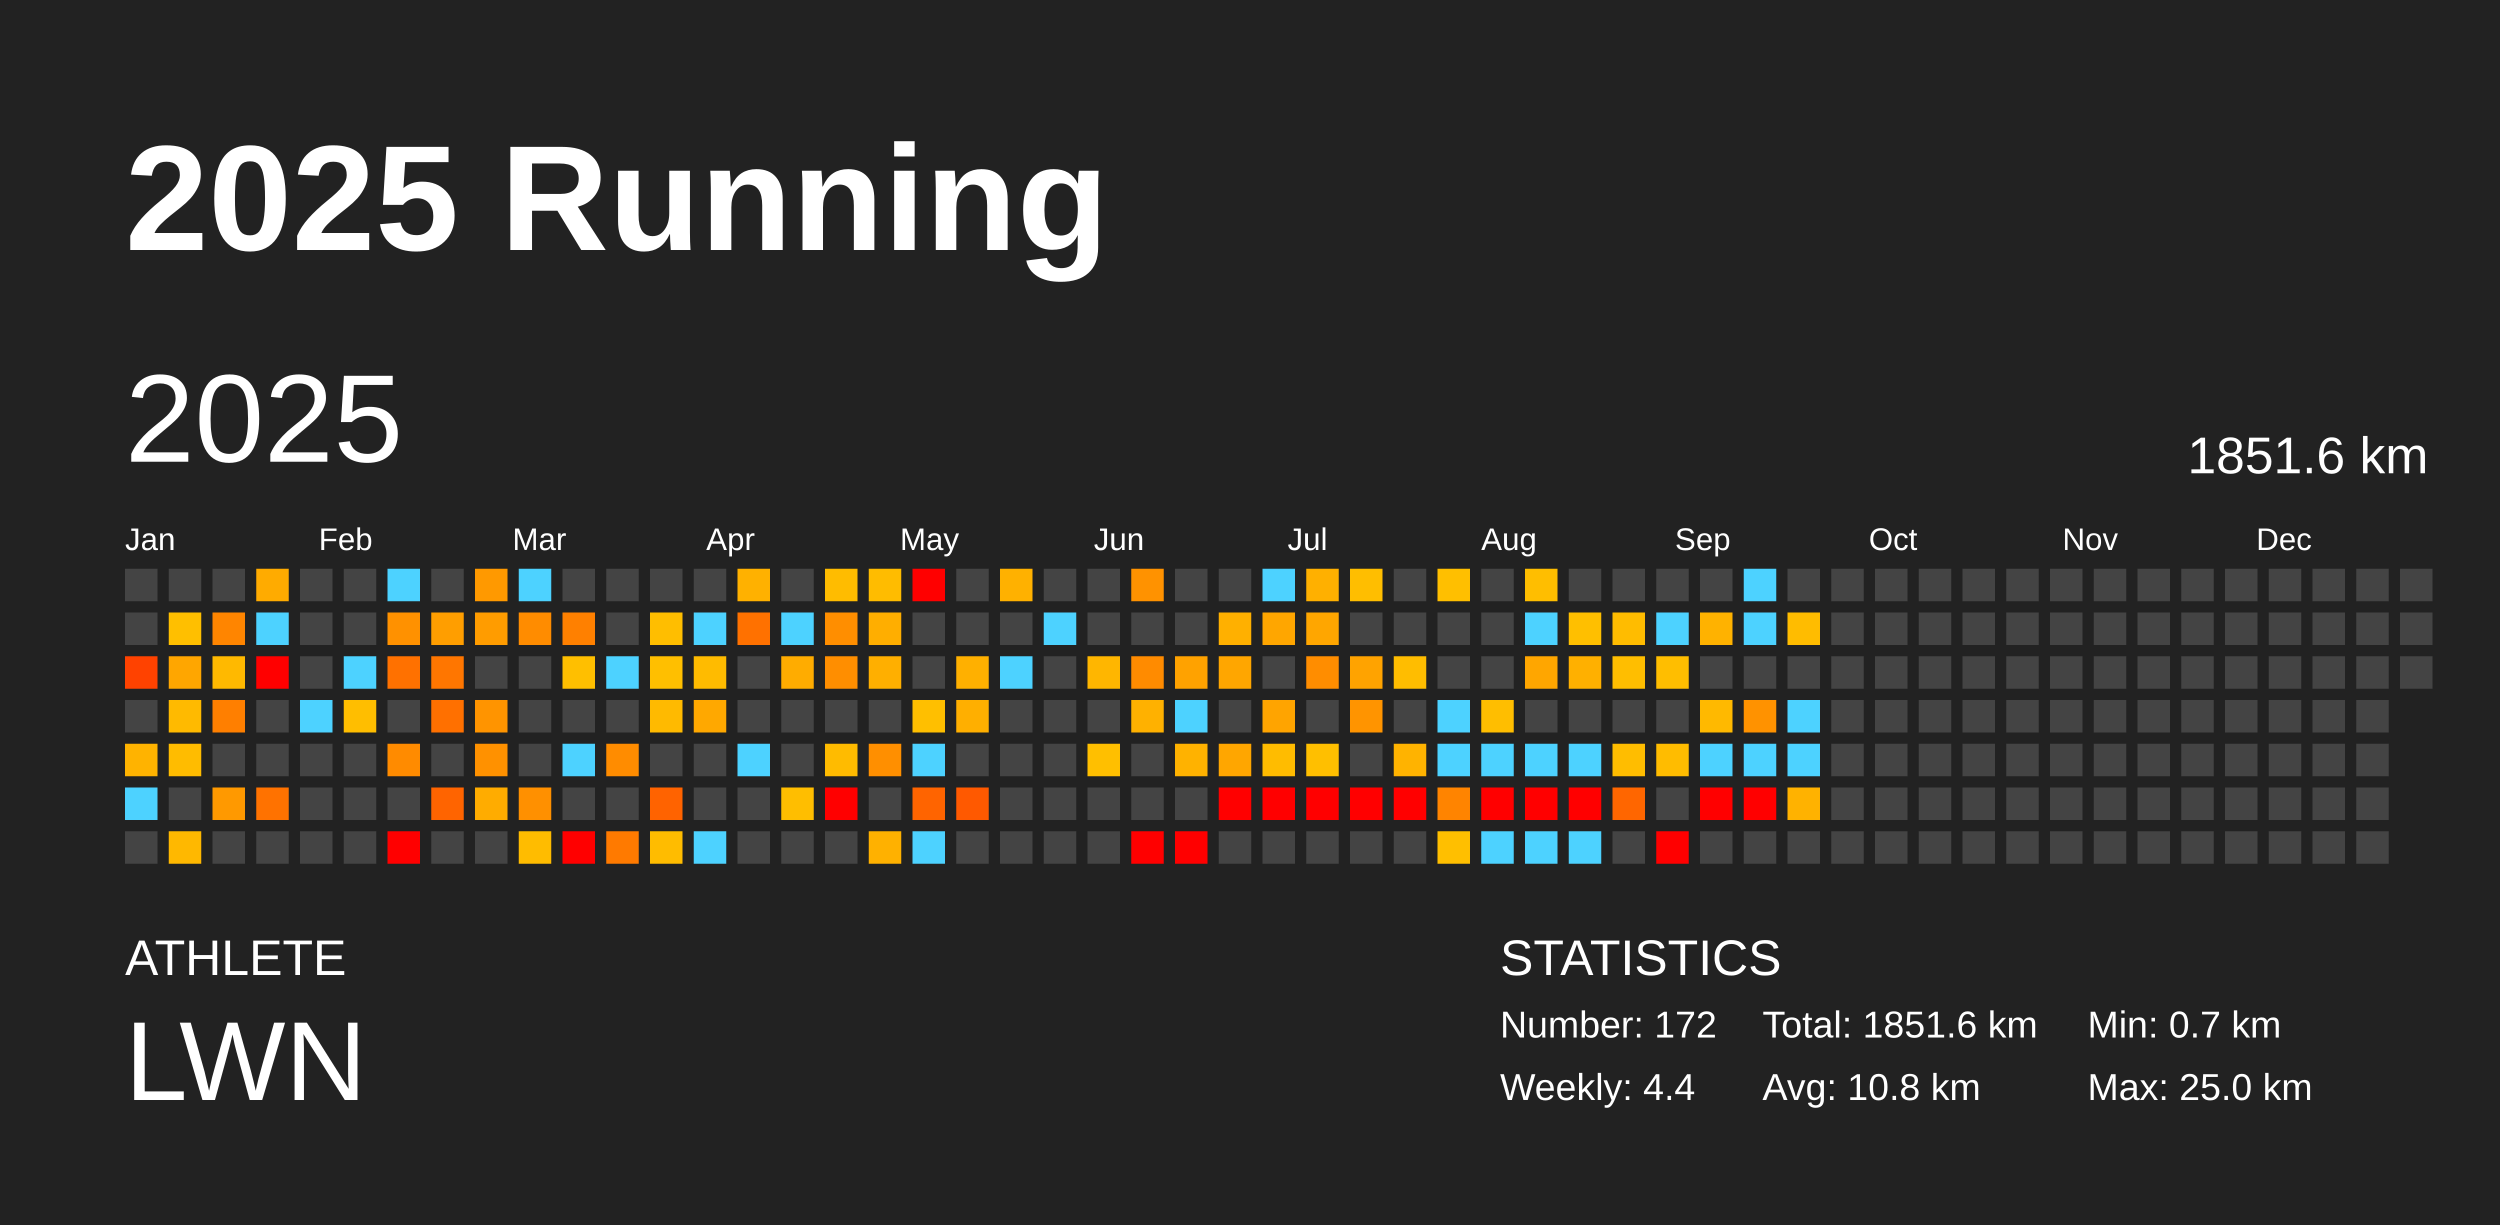
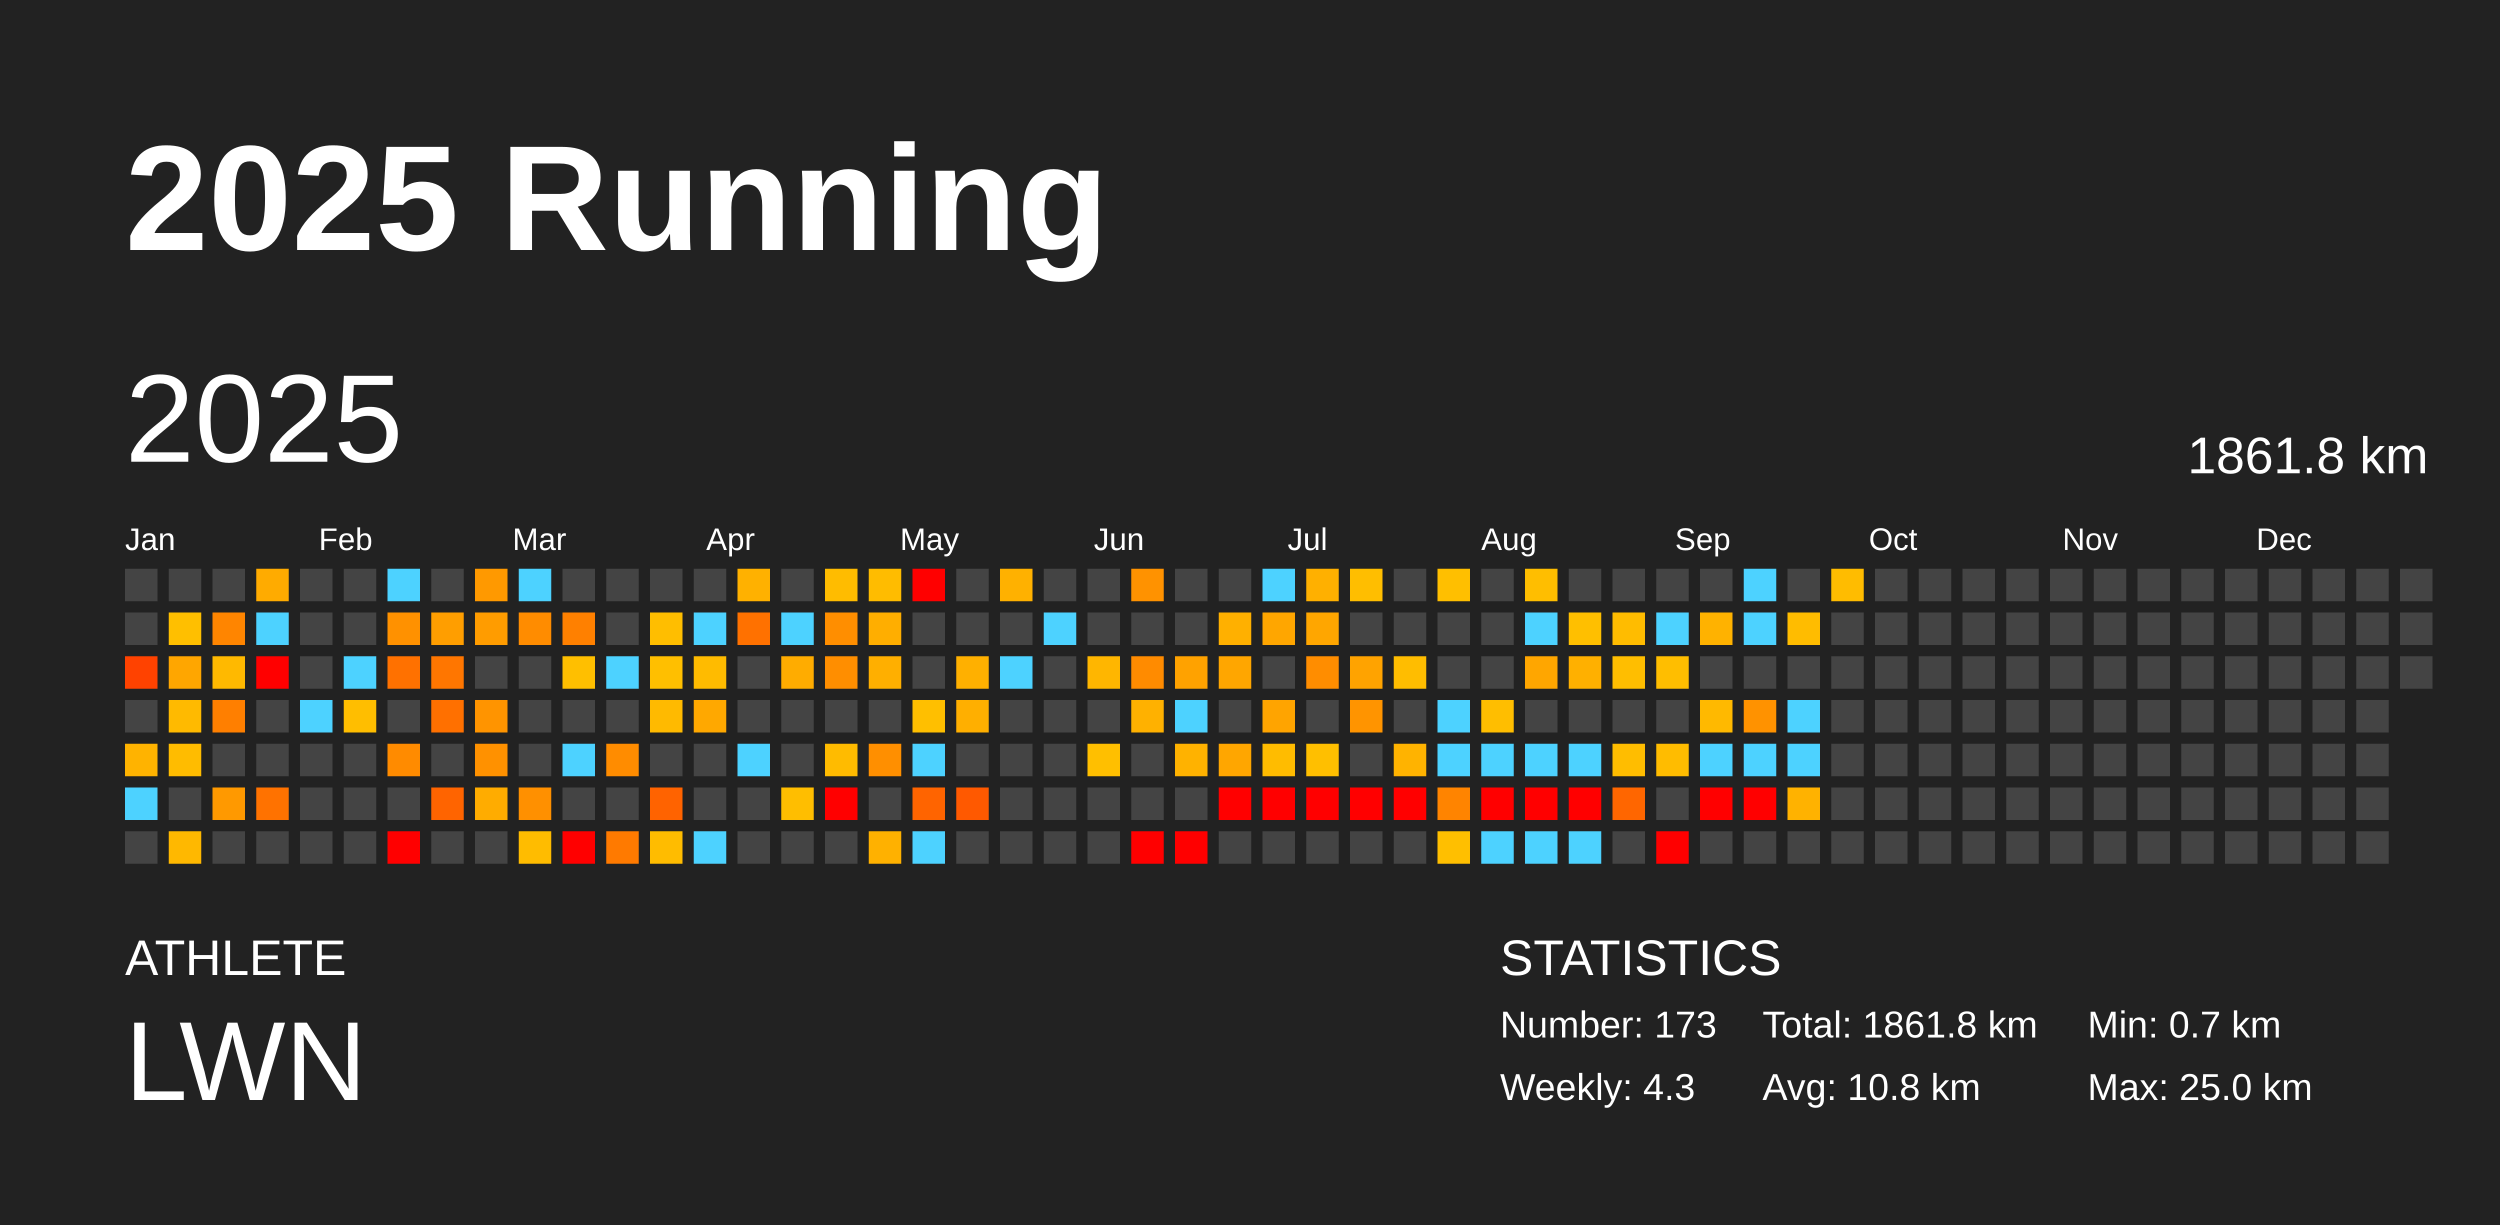
<svg xmlns="http://www.w3.org/2000/svg" baseProfile="full" height="98mm" version="1.1" viewBox="0,0,200,98" width="200mm">
  <defs />
  <rect fill="#222222" height="98" width="200" x="0" y="0" />
  <text fill="#FFFFFF" style="font-size:12px; font-family:Arial; font-weight:bold;" x="10" y="20">2025 Running</text>
  <text fill="#FFFFFF" style="font-size:4px; font-family:Arial" x="10" y="78">ATHLETE</text>
  <text fill="#FFFFFF" style="font-size:9px; font-family:Arial" x="10" y="88">LWN</text>
  <text fill="#FFFFFF" style="font-size:4px; font-family:Arial" x="120" y="78">STATISTICS</text>
-   <text fill="#FFFFFF" style="font-size:3px; font-family:Arial" x="120" y="83">Number: 172</text>
-   <text fill="#FFFFFF" style="font-size:3px; font-family:Arial" x="120" y="88">Weekly: 4.4</text>
-   <text fill="#FFFFFF" style="font-size:3px; font-family:Arial" x="141" y="83">Total: 1851.6 km</text>
+   <text fill="#FFFFFF" style="font-size:3px; font-family:Arial" x="120" y="83">Number: 173</text>
+   <text fill="#FFFFFF" style="font-size:3px; font-family:Arial" x="120" y="88">Weekly: 4.3</text>
+   <text fill="#FFFFFF" style="font-size:3px; font-family:Arial" x="141" y="83">Total: 1861.8 km</text>
  <text fill="#FFFFFF" style="font-size:3px; font-family:Arial" x="141" y="88">Avg: 10.8 km</text>
  <text fill="#FFFFFF" style="font-size:3px; font-family:Arial" x="167" y="83">Min: 0.7 km</text>
  <text fill="#FFFFFF" style="font-size:3px; font-family:Arial" x="167" y="88">Max: 25.0 km</text>
  <text dominant-baseline="hanging" fill="#FFFFFF" style="font-size:10.0px; font-family:Arial;" x="10" y="30">2025</text>
-   <text dominant-baseline="hanging" fill="#FFFFFF" style="font-size:4.125px; font-family:Arial;" x="175" y="35">1851.6 km</text>
+   <text dominant-baseline="hanging" fill="#FFFFFF" style="font-size:4.125px; font-family:Arial;" x="175" y="35">1861.8 km</text>
  <text fill="#FFFFFF" style="font-size:2.5px; font-family:Arial" x="10.0" y="44">Jan</text>
  <text fill="#FFFFFF" style="font-size:2.5px; font-family:Arial" x="25.5" y="44">Feb</text>
  <text fill="#FFFFFF" style="font-size:2.5px; font-family:Arial" x="41.0" y="44">Mar</text>
  <text fill="#FFFFFF" style="font-size:2.5px; font-family:Arial" x="56.5" y="44">Apr</text>
  <text fill="#FFFFFF" style="font-size:2.5px; font-family:Arial" x="72.0" y="44">May</text>
  <text fill="#FFFFFF" style="font-size:2.5px; font-family:Arial" x="87.5" y="44">Jun</text>
  <text fill="#FFFFFF" style="font-size:2.5px; font-family:Arial" x="103.0" y="44">Jul</text>
  <text fill="#FFFFFF" style="font-size:2.5px; font-family:Arial" x="118.5" y="44">Aug</text>
  <text fill="#FFFFFF" style="font-size:2.5px; font-family:Arial" x="134.0" y="44">Sep</text>
  <text fill="#FFFFFF" style="font-size:2.5px; font-family:Arial" x="149.5" y="44">Oct</text>
  <text fill="#FFFFFF" style="font-size:2.5px; font-family:Arial" x="165.0" y="44">Nov</text>
  <text fill="#FFFFFF" style="font-size:2.5px; font-family:Arial" x="180.5" y="44">Dec</text>
  <rect fill="#444444" height="2.6" width="2.6" x="10.0" y="45.5" />
  <rect fill="#444444" height="2.6" width="2.6" x="10.0" y="49.0" />
  <rect fill="#ff4200" height="2.6" width="2.6" x="10.0" y="52.5" />
  <rect fill="#444444" height="2.6" width="2.6" x="10.0" y="56.0" />
  <rect fill="#ffb300" height="2.6" width="2.6" x="10.0" y="59.5" />
  <rect fill="#4dd2ff" height="2.6" width="2.6" x="10.0" y="63.0" />
  <rect fill="#444444" height="2.6" width="2.6" x="10.0" y="66.5" />
  <rect fill="#444444" height="2.6" width="2.6" x="13.5" y="45.5" />
  <rect fill="#ffbf00" height="2.6" width="2.6" x="13.5" y="49.0" />
  <rect fill="#ffa600" height="2.6" width="2.6" x="13.5" y="52.5" />
  <rect fill="#ffba00" height="2.6" width="2.6" x="13.5" y="56.0" />
  <rect fill="#ffbc00" height="2.6" width="2.6" x="13.5" y="59.5" />
  <rect fill="#444444" height="2.6" width="2.6" x="13.5" y="63.0" />
  <rect fill="#ffb800" height="2.6" width="2.6" x="13.5" y="66.5" />
  <rect fill="#444444" height="2.6" width="2.6" x="17.0" y="45.5" />
  <rect fill="#ff8500" height="2.6" width="2.6" x="17.0" y="49.0" />
  <rect fill="#ffb900" height="2.6" width="2.6" x="17.0" y="52.5" />
  <rect fill="#ff7f00" height="2.6" width="2.6" x="17.0" y="56.0" />
  <rect fill="#444444" height="2.6" width="2.6" x="17.0" y="59.5" />
  <rect fill="#ff9900" height="2.6" width="2.6" x="17.0" y="63.0" />
  <rect fill="#444444" height="2.6" width="2.6" x="17.0" y="66.5" />
  <rect fill="#ffab00" height="2.6" width="2.6" x="20.5" y="45.5" />
  <rect fill="#4dd2ff" height="2.6" width="2.6" x="20.5" y="49.0" />
  <rect fill="red" height="2.6" width="2.6" x="20.5" y="52.5" />
  <rect fill="#444444" height="2.6" width="2.6" x="20.5" y="56.0" />
  <rect fill="#444444" height="2.6" width="2.6" x="20.5" y="59.5" />
  <rect fill="#ff7200" height="2.6" width="2.6" x="20.5" y="63.0" />
  <rect fill="#444444" height="2.6" width="2.6" x="20.5" y="66.5" />
  <rect fill="#444444" height="2.6" width="2.6" x="24.0" y="45.5" />
  <rect fill="#444444" height="2.6" width="2.6" x="24.0" y="49.0" />
  <rect fill="#444444" height="2.6" width="2.6" x="24.0" y="52.5" />
  <rect fill="#4dd2ff" height="2.6" width="2.6" x="24.0" y="56.0" />
  <rect fill="#444444" height="2.6" width="2.6" x="24.0" y="59.5" />
  <rect fill="#444444" height="2.6" width="2.6" x="24.0" y="63.0" />
  <rect fill="#444444" height="2.6" width="2.6" x="24.0" y="66.5" />
  <rect fill="#444444" height="2.6" width="2.6" x="27.5" y="45.5" />
  <rect fill="#444444" height="2.6" width="2.6" x="27.5" y="49.0" />
  <rect fill="#4dd2ff" height="2.6" width="2.6" x="27.5" y="52.5" />
  <rect fill="#ffbe00" height="2.6" width="2.6" x="27.5" y="56.0" />
  <rect fill="#444444" height="2.6" width="2.6" x="27.5" y="59.5" />
  <rect fill="#444444" height="2.6" width="2.6" x="27.5" y="63.0" />
  <rect fill="#444444" height="2.6" width="2.6" x="27.5" y="66.5" />
  <rect fill="#4dd2ff" height="2.6" width="2.6" x="31.0" y="45.5" />
  <rect fill="#ff9100" height="2.6" width="2.6" x="31.0" y="49.0" />
  <rect fill="#ff7100" height="2.6" width="2.6" x="31.0" y="52.5" />
  <rect fill="#444444" height="2.6" width="2.6" x="31.0" y="56.0" />
  <rect fill="#ff8b00" height="2.6" width="2.6" x="31.0" y="59.5" />
  <rect fill="#444444" height="2.6" width="2.6" x="31.0" y="63.0" />
  <rect fill="red" height="2.6" width="2.6" x="31.0" y="66.5" />
  <rect fill="#444444" height="2.6" width="2.6" x="34.5" y="45.5" />
  <rect fill="#ff9e00" height="2.6" width="2.6" x="34.5" y="49.0" />
  <rect fill="#ff7600" height="2.6" width="2.6" x="34.5" y="52.5" />
  <rect fill="#ff7000" height="2.6" width="2.6" x="34.5" y="56.0" />
  <rect fill="#444444" height="2.6" width="2.6" x="34.5" y="59.5" />
  <rect fill="#ff6400" height="2.6" width="2.6" x="34.5" y="63.0" />
  <rect fill="#444444" height="2.6" width="2.6" x="34.5" y="66.5" />
  <rect fill="#ff9900" height="2.6" width="2.6" x="38.0" y="45.5" />
  <rect fill="#ff9c00" height="2.6" width="2.6" x="38.0" y="49.0" />
  <rect fill="#444444" height="2.6" width="2.6" x="38.0" y="52.5" />
  <rect fill="#ff9400" height="2.6" width="2.6" x="38.0" y="56.0" />
  <rect fill="#ff9100" height="2.6" width="2.6" x="38.0" y="59.5" />
  <rect fill="#ffac00" height="2.6" width="2.6" x="38.0" y="63.0" />
  <rect fill="#444444" height="2.6" width="2.6" x="38.0" y="66.5" />
  <rect fill="#4dd2ff" height="2.6" width="2.6" x="41.5" y="45.5" />
  <rect fill="#ff8c00" height="2.6" width="2.6" x="41.5" y="49.0" />
  <rect fill="#444444" height="2.6" width="2.6" x="41.5" y="52.5" />
  <rect fill="#444444" height="2.6" width="2.6" x="41.5" y="56.0" />
  <rect fill="#444444" height="2.6" width="2.6" x="41.5" y="59.5" />
  <rect fill="#ff9000" height="2.6" width="2.6" x="41.5" y="63.0" />
  <rect fill="#ffbc00" height="2.6" width="2.6" x="41.5" y="66.5" />
  <rect fill="#444444" height="2.6" width="2.6" x="45.0" y="45.5" />
  <rect fill="#ff8000" height="2.6" width="2.6" x="45.0" y="49.0" />
  <rect fill="#ffbf00" height="2.6" width="2.6" x="45.0" y="52.5" />
  <rect fill="#444444" height="2.6" width="2.6" x="45.0" y="56.0" />
  <rect fill="#4dd2ff" height="2.6" width="2.6" x="45.0" y="59.5" />
  <rect fill="#444444" height="2.6" width="2.6" x="45.0" y="63.0" />
  <rect fill="red" height="2.6" width="2.6" x="45.0" y="66.5" />
  <rect fill="#444444" height="2.6" width="2.6" x="48.5" y="45.5" />
  <rect fill="#444444" height="2.6" width="2.6" x="48.5" y="49.0" />
  <rect fill="#4dd2ff" height="2.6" width="2.6" x="48.5" y="52.5" />
  <rect fill="#444444" height="2.6" width="2.6" x="48.5" y="56.0" />
  <rect fill="#ff8c00" height="2.6" width="2.6" x="48.5" y="59.5" />
  <rect fill="#444444" height="2.6" width="2.6" x="48.5" y="63.0" />
  <rect fill="#ff7a00" height="2.6" width="2.6" x="48.5" y="66.5" />
  <rect fill="#444444" height="2.6" width="2.6" x="52.0" y="45.5" />
  <rect fill="#ffbe00" height="2.6" width="2.6" x="52.0" y="49.0" />
  <rect fill="#ffbf00" height="2.6" width="2.6" x="52.0" y="52.5" />
  <rect fill="#ffba00" height="2.6" width="2.6" x="52.0" y="56.0" />
  <rect fill="#444444" height="2.6" width="2.6" x="52.0" y="59.5" />
  <rect fill="#ff6300" height="2.6" width="2.6" x="52.0" y="63.0" />
  <rect fill="#ffbc00" height="2.6" width="2.6" x="52.0" y="66.5" />
  <rect fill="#444444" height="2.6" width="2.6" x="55.5" y="45.5" />
  <rect fill="#4dd2ff" height="2.6" width="2.6" x="55.5" y="49.0" />
  <rect fill="#ffbb00" height="2.6" width="2.6" x="55.5" y="52.5" />
  <rect fill="#ffa800" height="2.6" width="2.6" x="55.5" y="56.0" />
  <rect fill="#444444" height="2.6" width="2.6" x="55.5" y="59.5" />
  <rect fill="#444444" height="2.6" width="2.6" x="55.5" y="63.0" />
  <rect fill="#4dd2ff" height="2.6" width="2.6" x="55.5" y="66.5" />
  <rect fill="#ffb100" height="2.6" width="2.6" x="59.0" y="45.5" />
  <rect fill="#ff7100" height="2.6" width="2.6" x="59.0" y="49.0" />
  <rect fill="#444444" height="2.6" width="2.6" x="59.0" y="52.5" />
  <rect fill="#444444" height="2.6" width="2.6" x="59.0" y="56.0" />
  <rect fill="#4dd2ff" height="2.6" width="2.6" x="59.0" y="59.5" />
  <rect fill="#444444" height="2.6" width="2.6" x="59.0" y="63.0" />
  <rect fill="#444444" height="2.6" width="2.6" x="59.0" y="66.5" />
  <rect fill="#444444" height="2.6" width="2.6" x="62.5" y="45.5" />
  <rect fill="#4dd2ff" height="2.6" width="2.6" x="62.5" y="49.0" />
  <rect fill="#ffac00" height="2.6" width="2.6" x="62.5" y="52.5" />
  <rect fill="#444444" height="2.6" width="2.6" x="62.5" y="56.0" />
  <rect fill="#444444" height="2.6" width="2.6" x="62.5" y="59.5" />
  <rect fill="#ffbe00" height="2.6" width="2.6" x="62.5" y="63.0" />
  <rect fill="#444444" height="2.6" width="2.6" x="62.5" y="66.5" />
  <rect fill="#ffbc00" height="2.6" width="2.6" x="66.0" y="45.5" />
  <rect fill="#ff8e00" height="2.6" width="2.6" x="66.0" y="49.0" />
  <rect fill="#ff8e00" height="2.6" width="2.6" x="66.0" y="52.5" />
  <rect fill="#444444" height="2.6" width="2.6" x="66.0" y="56.0" />
  <rect fill="#ffbb00" height="2.6" width="2.6" x="66.0" y="59.5" />
  <rect fill="red" height="2.6" width="2.6" x="66.0" y="63.0" />
  <rect fill="#444444" height="2.6" width="2.6" x="66.0" y="66.5" />
  <rect fill="#ffbc00" height="2.6" width="2.6" x="69.5" y="45.5" />
  <rect fill="#ffae00" height="2.6" width="2.6" x="69.5" y="49.0" />
  <rect fill="#ffaf00" height="2.6" width="2.6" x="69.5" y="52.5" />
  <rect fill="#444444" height="2.6" width="2.6" x="69.5" y="56.0" />
  <rect fill="#ff8f00" height="2.6" width="2.6" x="69.5" y="59.5" />
  <rect fill="#444444" height="2.6" width="2.6" x="69.5" y="63.0" />
  <rect fill="#ffb100" height="2.6" width="2.6" x="69.5" y="66.5" />
  <rect fill="red" height="2.6" width="2.6" x="73.0" y="45.5" />
  <rect fill="#444444" height="2.6" width="2.6" x="73.0" y="49.0" />
  <rect fill="#444444" height="2.6" width="2.6" x="73.0" y="52.5" />
  <rect fill="#ffbf00" height="2.6" width="2.6" x="73.0" y="56.0" />
  <rect fill="#4dd2ff" height="2.6" width="2.6" x="73.0" y="59.5" />
  <rect fill="#ff6400" height="2.6" width="2.6" x="73.0" y="63.0" />
  <rect fill="#4dd2ff" height="2.6" width="2.6" x="73.0" y="66.5" />
  <rect fill="#444444" height="2.6" width="2.6" x="76.5" y="45.5" />
  <rect fill="#444444" height="2.6" width="2.6" x="76.5" y="49.0" />
  <rect fill="#ffb000" height="2.6" width="2.6" x="76.5" y="52.5" />
  <rect fill="#ffaf00" height="2.6" width="2.6" x="76.5" y="56.0" />
  <rect fill="#444444" height="2.6" width="2.6" x="76.5" y="59.5" />
  <rect fill="#ff5900" height="2.6" width="2.6" x="76.5" y="63.0" />
  <rect fill="#444444" height="2.6" width="2.6" x="76.5" y="66.5" />
  <rect fill="#ffb100" height="2.6" width="2.6" x="80.0" y="45.5" />
  <rect fill="#444444" height="2.6" width="2.6" x="80.0" y="49.0" />
  <rect fill="#4dd2ff" height="2.6" width="2.6" x="80.0" y="52.5" />
  <rect fill="#444444" height="2.6" width="2.6" x="80.0" y="56.0" />
  <rect fill="#444444" height="2.6" width="2.6" x="80.0" y="59.5" />
  <rect fill="#444444" height="2.6" width="2.6" x="80.0" y="63.0" />
  <rect fill="#444444" height="2.6" width="2.6" x="80.0" y="66.5" />
  <rect fill="#444444" height="2.6" width="2.6" x="83.5" y="45.5" />
  <rect fill="#4dd2ff" height="2.6" width="2.6" x="83.5" y="49.0" />
  <rect fill="#444444" height="2.6" width="2.6" x="83.5" y="52.5" />
  <rect fill="#444444" height="2.6" width="2.6" x="83.5" y="56.0" />
  <rect fill="#444444" height="2.6" width="2.6" x="83.5" y="59.5" />
  <rect fill="#444444" height="2.6" width="2.6" x="83.5" y="63.0" />
  <rect fill="#444444" height="2.6" width="2.6" x="83.5" y="66.5" />
  <rect fill="#444444" height="2.6" width="2.6" x="87.0" y="45.5" />
  <rect fill="#444444" height="2.6" width="2.6" x="87.0" y="49.0" />
  <rect fill="#ffb600" height="2.6" width="2.6" x="87.0" y="52.5" />
  <rect fill="#444444" height="2.6" width="2.6" x="87.0" y="56.0" />
  <rect fill="#ffbf00" height="2.6" width="2.6" x="87.0" y="59.5" />
  <rect fill="#444444" height="2.6" width="2.6" x="87.0" y="63.0" />
  <rect fill="#444444" height="2.6" width="2.6" x="87.0" y="66.5" />
  <rect fill="#ff9200" height="2.6" width="2.6" x="90.5" y="45.5" />
  <rect fill="#444444" height="2.6" width="2.6" x="90.5" y="49.0" />
  <rect fill="#ff8b00" height="2.6" width="2.6" x="90.5" y="52.5" />
  <rect fill="#ffb100" height="2.6" width="2.6" x="90.5" y="56.0" />
  <rect fill="#444444" height="2.6" width="2.6" x="90.5" y="59.5" />
  <rect fill="#444444" height="2.6" width="2.6" x="90.5" y="63.0" />
  <rect fill="red" height="2.6" width="2.6" x="90.5" y="66.5" />
  <rect fill="#444444" height="2.6" width="2.6" x="94.0" y="45.5" />
  <rect fill="#444444" height="2.6" width="2.6" x="94.0" y="49.0" />
  <rect fill="#ffa200" height="2.6" width="2.6" x="94.0" y="52.5" />
  <rect fill="#4dd2ff" height="2.6" width="2.6" x="94.0" y="56.0" />
  <rect fill="#ffb200" height="2.6" width="2.6" x="94.0" y="59.5" />
  <rect fill="#444444" height="2.6" width="2.6" x="94.0" y="63.0" />
  <rect fill="red" height="2.6" width="2.6" x="94.0" y="66.5" />
  <rect fill="#444444" height="2.6" width="2.6" x="97.5" y="45.5" />
  <rect fill="#ffb000" height="2.6" width="2.6" x="97.5" y="49.0" />
  <rect fill="#ffa600" height="2.6" width="2.6" x="97.5" y="52.5" />
  <rect fill="#444444" height="2.6" width="2.6" x="97.5" y="56.0" />
  <rect fill="#ffa600" height="2.6" width="2.6" x="97.5" y="59.5" />
  <rect fill="red" height="2.6" width="2.6" x="97.5" y="63.0" />
  <rect fill="#444444" height="2.6" width="2.6" x="97.5" y="66.5" />
  <rect fill="#4dd2ff" height="2.6" width="2.6" x="101.0" y="45.5" />
  <rect fill="#ffa600" height="2.6" width="2.6" x="101.0" y="49.0" />
  <rect fill="#444444" height="2.6" width="2.6" x="101.0" y="52.5" />
  <rect fill="#ffa400" height="2.6" width="2.6" x="101.0" y="56.0" />
  <rect fill="#ffbc00" height="2.6" width="2.6" x="101.0" y="59.5" />
  <rect fill="red" height="2.6" width="2.6" x="101.0" y="63.0" />
  <rect fill="#444444" height="2.6" width="2.6" x="101.0" y="66.5" />
  <rect fill="#ffb000" height="2.6" width="2.6" x="104.5" y="45.5" />
  <rect fill="#ffa600" height="2.6" width="2.6" x="104.5" y="49.0" />
  <rect fill="#ff8d00" height="2.6" width="2.6" x="104.5" y="52.5" />
  <rect fill="#444444" height="2.6" width="2.6" x="104.5" y="56.0" />
  <rect fill="#ffbf00" height="2.6" width="2.6" x="104.5" y="59.5" />
  <rect fill="red" height="2.6" width="2.6" x="104.5" y="63.0" />
  <rect fill="#444444" height="2.6" width="2.6" x="104.5" y="66.5" />
  <rect fill="#ffbe00" height="2.6" width="2.6" x="108.0" y="45.5" />
  <rect fill="#444444" height="2.6" width="2.6" x="108.0" y="49.0" />
  <rect fill="#ffa300" height="2.6" width="2.6" x="108.0" y="52.5" />
  <rect fill="#ff9400" height="2.6" width="2.6" x="108.0" y="56.0" />
  <rect fill="#444444" height="2.6" width="2.6" x="108.0" y="59.5" />
  <rect fill="red" height="2.6" width="2.6" x="108.0" y="63.0" />
  <rect fill="#444444" height="2.6" width="2.6" x="108.0" y="66.5" />
  <rect fill="#444444" height="2.6" width="2.6" x="111.5" y="45.5" />
  <rect fill="#444444" height="2.6" width="2.6" x="111.5" y="49.0" />
  <rect fill="#ffbd00" height="2.6" width="2.6" x="111.5" y="52.5" />
  <rect fill="#444444" height="2.6" width="2.6" x="111.5" y="56.0" />
  <rect fill="#ffb300" height="2.6" width="2.6" x="111.5" y="59.5" />
  <rect fill="red" height="2.6" width="2.6" x="111.5" y="63.0" />
  <rect fill="#444444" height="2.6" width="2.6" x="111.5" y="66.5" />
  <rect fill="#ffbf00" height="2.6" width="2.6" x="115.0" y="45.5" />
  <rect fill="#444444" height="2.6" width="2.6" x="115.0" y="49.0" />
  <rect fill="#444444" height="2.6" width="2.6" x="115.0" y="52.5" />
  <rect fill="#4dd2ff" height="2.6" width="2.6" x="115.0" y="56.0" />
  <rect fill="#4dd2ff" height="2.6" width="2.6" x="115.0" y="59.5" />
  <rect fill="#ff8400" height="2.6" width="2.6" x="115.0" y="63.0" />
  <rect fill="#ffbf00" height="2.6" width="2.6" x="115.0" y="66.5" />
  <rect fill="#444444" height="2.6" width="2.6" x="118.5" y="45.5" />
  <rect fill="#444444" height="2.6" width="2.6" x="118.5" y="49.0" />
  <rect fill="#444444" height="2.6" width="2.6" x="118.5" y="52.5" />
  <rect fill="#ffbe00" height="2.6" width="2.6" x="118.5" y="56.0" />
  <rect fill="#4dd2ff" height="2.6" width="2.6" x="118.5" y="59.5" />
  <rect fill="red" height="2.6" width="2.6" x="118.5" y="63.0" />
  <rect fill="#4dd2ff" height="2.6" width="2.6" x="118.5" y="66.5" />
  <rect fill="#ffbe00" height="2.6" width="2.6" x="122.0" y="45.5" />
  <rect fill="#4dd2ff" height="2.6" width="2.6" x="122.0" y="49.0" />
  <rect fill="#ffa600" height="2.6" width="2.6" x="122.0" y="52.5" />
  <rect fill="#444444" height="2.6" width="2.6" x="122.0" y="56.0" />
  <rect fill="#4dd2ff" height="2.6" width="2.6" x="122.0" y="59.5" />
  <rect fill="red" height="2.6" width="2.6" x="122.0" y="63.0" />
  <rect fill="#4dd2ff" height="2.6" width="2.6" x="122.0" y="66.5" />
  <rect fill="#444444" height="2.6" width="2.6" x="125.5" y="45.5" />
  <rect fill="#ffbf00" height="2.6" width="2.6" x="125.5" y="49.0" />
  <rect fill="#ffb000" height="2.6" width="2.6" x="125.5" y="52.5" />
  <rect fill="#444444" height="2.6" width="2.6" x="125.5" y="56.0" />
  <rect fill="#4dd2ff" height="2.6" width="2.6" x="125.5" y="59.5" />
  <rect fill="red" height="2.6" width="2.6" x="125.5" y="63.0" />
  <rect fill="#4dd2ff" height="2.6" width="2.6" x="125.5" y="66.5" />
  <rect fill="#444444" height="2.6" width="2.6" x="129.0" y="45.5" />
  <rect fill="#ffbc00" height="2.6" width="2.6" x="129.0" y="49.0" />
  <rect fill="#ffbe00" height="2.6" width="2.6" x="129.0" y="52.5" />
  <rect fill="#444444" height="2.6" width="2.6" x="129.0" y="56.0" />
  <rect fill="#ffbd00" height="2.6" width="2.6" x="129.0" y="59.5" />
  <rect fill="#ff6600" height="2.6" width="2.6" x="129.0" y="63.0" />
  <rect fill="#444444" height="2.6" width="2.6" x="129.0" y="66.5" />
  <rect fill="#444444" height="2.6" width="2.6" x="132.5" y="45.5" />
  <rect fill="#4dd2ff" height="2.6" width="2.6" x="132.5" y="49.0" />
  <rect fill="#ffbe00" height="2.6" width="2.6" x="132.5" y="52.5" />
  <rect fill="#444444" height="2.6" width="2.6" x="132.5" y="56.0" />
  <rect fill="#ffbc00" height="2.6" width="2.6" x="132.5" y="59.5" />
  <rect fill="#444444" height="2.6" width="2.6" x="132.5" y="63.0" />
  <rect fill="red" height="2.6" width="2.6" x="132.5" y="66.5" />
  <rect fill="#444444" height="2.6" width="2.6" x="136.0" y="45.5" />
  <rect fill="#ffb200" height="2.6" width="2.6" x="136.0" y="49.0" />
  <rect fill="#444444" height="2.6" width="2.6" x="136.0" y="52.5" />
  <rect fill="#ffb900" height="2.6" width="2.6" x="136.0" y="56.0" />
  <rect fill="#4dd2ff" height="2.6" width="2.6" x="136.0" y="59.5" />
  <rect fill="red" height="2.6" width="2.6" x="136.0" y="63.0" />
  <rect fill="#444444" height="2.6" width="2.6" x="136.0" y="66.5" />
  <rect fill="#4dd2ff" height="2.6" width="2.6" x="139.5" y="45.5" />
  <rect fill="#4dd2ff" height="2.6" width="2.6" x="139.5" y="49.0" />
  <rect fill="#444444" height="2.6" width="2.6" x="139.5" y="52.5" />
  <rect fill="#ff9200" height="2.6" width="2.6" x="139.5" y="56.0" />
  <rect fill="#4dd2ff" height="2.6" width="2.6" x="139.5" y="59.5" />
  <rect fill="red" height="2.6" width="2.6" x="139.5" y="63.0" />
  <rect fill="#444444" height="2.6" width="2.6" x="139.5" y="66.5" />
  <rect fill="#444444" height="2.6" width="2.6" x="143.0" y="45.5" />
  <rect fill="#ffbc00" height="2.6" width="2.6" x="143.0" y="49.0" />
  <rect fill="#444444" height="2.6" width="2.6" x="143.0" y="52.5" />
  <rect fill="#4dd2ff" height="2.6" width="2.6" x="143.0" y="56.0" />
  <rect fill="#4dd2ff" height="2.6" width="2.6" x="143.0" y="59.5" />
  <rect fill="#ffb200" height="2.6" width="2.6" x="143.0" y="63.0" />
  <rect fill="#444444" height="2.6" width="2.6" x="143.0" y="66.5" />
-   <rect fill="#444444" height="2.6" width="2.6" x="146.5" y="45.5" />
+   <rect fill="#ffbc00" height="2.6" width="2.6" x="146.5" y="45.5" />
  <rect fill="#444444" height="2.6" width="2.6" x="146.5" y="49.0" />
  <rect fill="#444444" height="2.6" width="2.6" x="146.5" y="52.5" />
  <rect fill="#444444" height="2.6" width="2.6" x="146.5" y="56.0" />
  <rect fill="#444444" height="2.6" width="2.6" x="146.5" y="59.5" />
  <rect fill="#444444" height="2.6" width="2.6" x="146.5" y="63.0" />
  <rect fill="#444444" height="2.6" width="2.6" x="146.5" y="66.5" />
  <rect fill="#444444" height="2.6" width="2.6" x="150.0" y="45.5" />
  <rect fill="#444444" height="2.6" width="2.6" x="150.0" y="49.0" />
  <rect fill="#444444" height="2.6" width="2.6" x="150.0" y="52.5" />
  <rect fill="#444444" height="2.6" width="2.6" x="150.0" y="56.0" />
  <rect fill="#444444" height="2.6" width="2.6" x="150.0" y="59.5" />
  <rect fill="#444444" height="2.6" width="2.6" x="150.0" y="63.0" />
  <rect fill="#444444" height="2.6" width="2.6" x="150.0" y="66.5" />
  <rect fill="#444444" height="2.6" width="2.6" x="153.5" y="45.5" />
  <rect fill="#444444" height="2.6" width="2.6" x="153.5" y="49.0" />
  <rect fill="#444444" height="2.6" width="2.6" x="153.5" y="52.5" />
  <rect fill="#444444" height="2.6" width="2.6" x="153.5" y="56.0" />
  <rect fill="#444444" height="2.6" width="2.6" x="153.5" y="59.5" />
  <rect fill="#444444" height="2.6" width="2.6" x="153.5" y="63.0" />
  <rect fill="#444444" height="2.6" width="2.6" x="153.5" y="66.5" />
  <rect fill="#444444" height="2.6" width="2.6" x="157.0" y="45.5" />
  <rect fill="#444444" height="2.6" width="2.6" x="157.0" y="49.0" />
  <rect fill="#444444" height="2.6" width="2.6" x="157.0" y="52.5" />
  <rect fill="#444444" height="2.6" width="2.6" x="157.0" y="56.0" />
  <rect fill="#444444" height="2.6" width="2.6" x="157.0" y="59.5" />
  <rect fill="#444444" height="2.6" width="2.6" x="157.0" y="63.0" />
  <rect fill="#444444" height="2.6" width="2.6" x="157.0" y="66.5" />
  <rect fill="#444444" height="2.6" width="2.6" x="160.5" y="45.5" />
  <rect fill="#444444" height="2.6" width="2.6" x="160.5" y="49.0" />
  <rect fill="#444444" height="2.6" width="2.6" x="160.5" y="52.5" />
  <rect fill="#444444" height="2.6" width="2.6" x="160.5" y="56.0" />
  <rect fill="#444444" height="2.6" width="2.6" x="160.5" y="59.5" />
  <rect fill="#444444" height="2.6" width="2.6" x="160.5" y="63.0" />
  <rect fill="#444444" height="2.6" width="2.6" x="160.5" y="66.5" />
  <rect fill="#444444" height="2.6" width="2.6" x="164.0" y="45.5" />
  <rect fill="#444444" height="2.6" width="2.6" x="164.0" y="49.0" />
  <rect fill="#444444" height="2.6" width="2.6" x="164.0" y="52.5" />
  <rect fill="#444444" height="2.6" width="2.6" x="164.0" y="56.0" />
  <rect fill="#444444" height="2.6" width="2.6" x="164.0" y="59.5" />
  <rect fill="#444444" height="2.6" width="2.6" x="164.0" y="63.0" />
  <rect fill="#444444" height="2.6" width="2.6" x="164.0" y="66.5" />
  <rect fill="#444444" height="2.6" width="2.6" x="167.5" y="45.5" />
  <rect fill="#444444" height="2.6" width="2.6" x="167.5" y="49.0" />
  <rect fill="#444444" height="2.6" width="2.6" x="167.5" y="52.5" />
  <rect fill="#444444" height="2.6" width="2.6" x="167.5" y="56.0" />
  <rect fill="#444444" height="2.6" width="2.6" x="167.5" y="59.5" />
  <rect fill="#444444" height="2.6" width="2.6" x="167.5" y="63.0" />
  <rect fill="#444444" height="2.6" width="2.6" x="167.5" y="66.5" />
  <rect fill="#444444" height="2.6" width="2.6" x="171.0" y="45.5" />
  <rect fill="#444444" height="2.6" width="2.6" x="171.0" y="49.0" />
  <rect fill="#444444" height="2.6" width="2.6" x="171.0" y="52.5" />
  <rect fill="#444444" height="2.6" width="2.6" x="171.0" y="56.0" />
  <rect fill="#444444" height="2.6" width="2.6" x="171.0" y="59.5" />
  <rect fill="#444444" height="2.6" width="2.6" x="171.0" y="63.0" />
  <rect fill="#444444" height="2.6" width="2.6" x="171.0" y="66.5" />
  <rect fill="#444444" height="2.6" width="2.6" x="174.5" y="45.5" />
  <rect fill="#444444" height="2.6" width="2.6" x="174.5" y="49.0" />
  <rect fill="#444444" height="2.6" width="2.6" x="174.5" y="52.5" />
  <rect fill="#444444" height="2.6" width="2.6" x="174.5" y="56.0" />
  <rect fill="#444444" height="2.6" width="2.6" x="174.5" y="59.5" />
  <rect fill="#444444" height="2.6" width="2.6" x="174.5" y="63.0" />
  <rect fill="#444444" height="2.6" width="2.6" x="174.5" y="66.5" />
  <rect fill="#444444" height="2.6" width="2.6" x="178.0" y="45.5" />
  <rect fill="#444444" height="2.6" width="2.6" x="178.0" y="49.0" />
  <rect fill="#444444" height="2.6" width="2.6" x="178.0" y="52.5" />
  <rect fill="#444444" height="2.6" width="2.6" x="178.0" y="56.0" />
  <rect fill="#444444" height="2.6" width="2.6" x="178.0" y="59.5" />
  <rect fill="#444444" height="2.6" width="2.6" x="178.0" y="63.0" />
  <rect fill="#444444" height="2.6" width="2.6" x="178.0" y="66.5" />
  <rect fill="#444444" height="2.6" width="2.6" x="181.5" y="45.5" />
  <rect fill="#444444" height="2.6" width="2.6" x="181.5" y="49.0" />
  <rect fill="#444444" height="2.6" width="2.6" x="181.5" y="52.5" />
  <rect fill="#444444" height="2.6" width="2.6" x="181.5" y="56.0" />
  <rect fill="#444444" height="2.6" width="2.6" x="181.5" y="59.5" />
  <rect fill="#444444" height="2.6" width="2.6" x="181.5" y="63.0" />
  <rect fill="#444444" height="2.6" width="2.6" x="181.5" y="66.5" />
  <rect fill="#444444" height="2.6" width="2.6" x="185.0" y="45.5" />
  <rect fill="#444444" height="2.6" width="2.6" x="185.0" y="49.0" />
  <rect fill="#444444" height="2.6" width="2.6" x="185.0" y="52.5" />
  <rect fill="#444444" height="2.6" width="2.6" x="185.0" y="56.0" />
  <rect fill="#444444" height="2.6" width="2.6" x="185.0" y="59.5" />
  <rect fill="#444444" height="2.6" width="2.6" x="185.0" y="63.0" />
  <rect fill="#444444" height="2.6" width="2.6" x="185.0" y="66.5" />
  <rect fill="#444444" height="2.6" width="2.6" x="188.5" y="45.5" />
  <rect fill="#444444" height="2.6" width="2.6" x="188.5" y="49.0" />
  <rect fill="#444444" height="2.6" width="2.6" x="188.5" y="52.5" />
  <rect fill="#444444" height="2.6" width="2.6" x="188.5" y="56.0" />
  <rect fill="#444444" height="2.6" width="2.6" x="188.5" y="59.5" />
  <rect fill="#444444" height="2.6" width="2.6" x="188.5" y="63.0" />
  <rect fill="#444444" height="2.6" width="2.6" x="188.5" y="66.5" />
  <rect fill="#444444" height="2.6" width="2.6" x="192.0" y="45.5" />
  <rect fill="#444444" height="2.6" width="2.6" x="192.0" y="49.0" />
  <rect fill="#444444" height="2.6" width="2.6" x="192.0" y="52.5" />
</svg>
